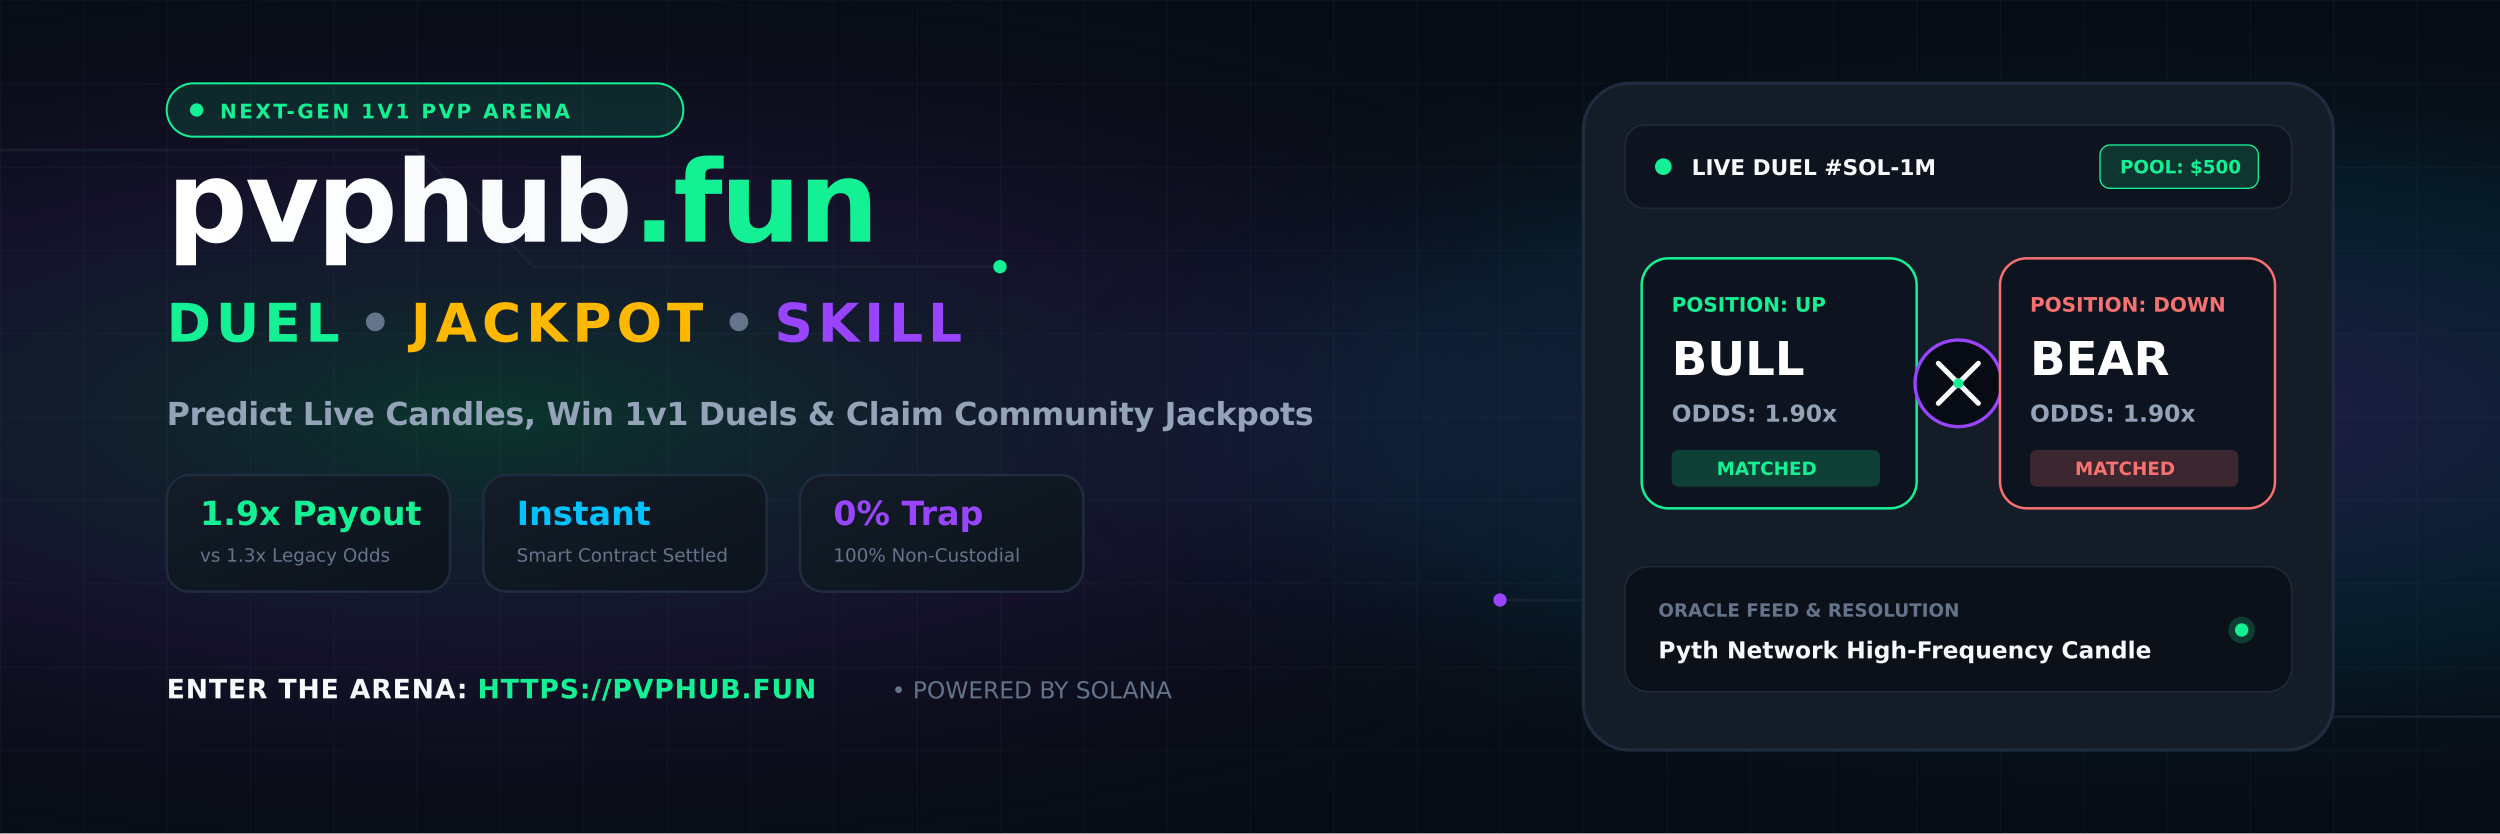
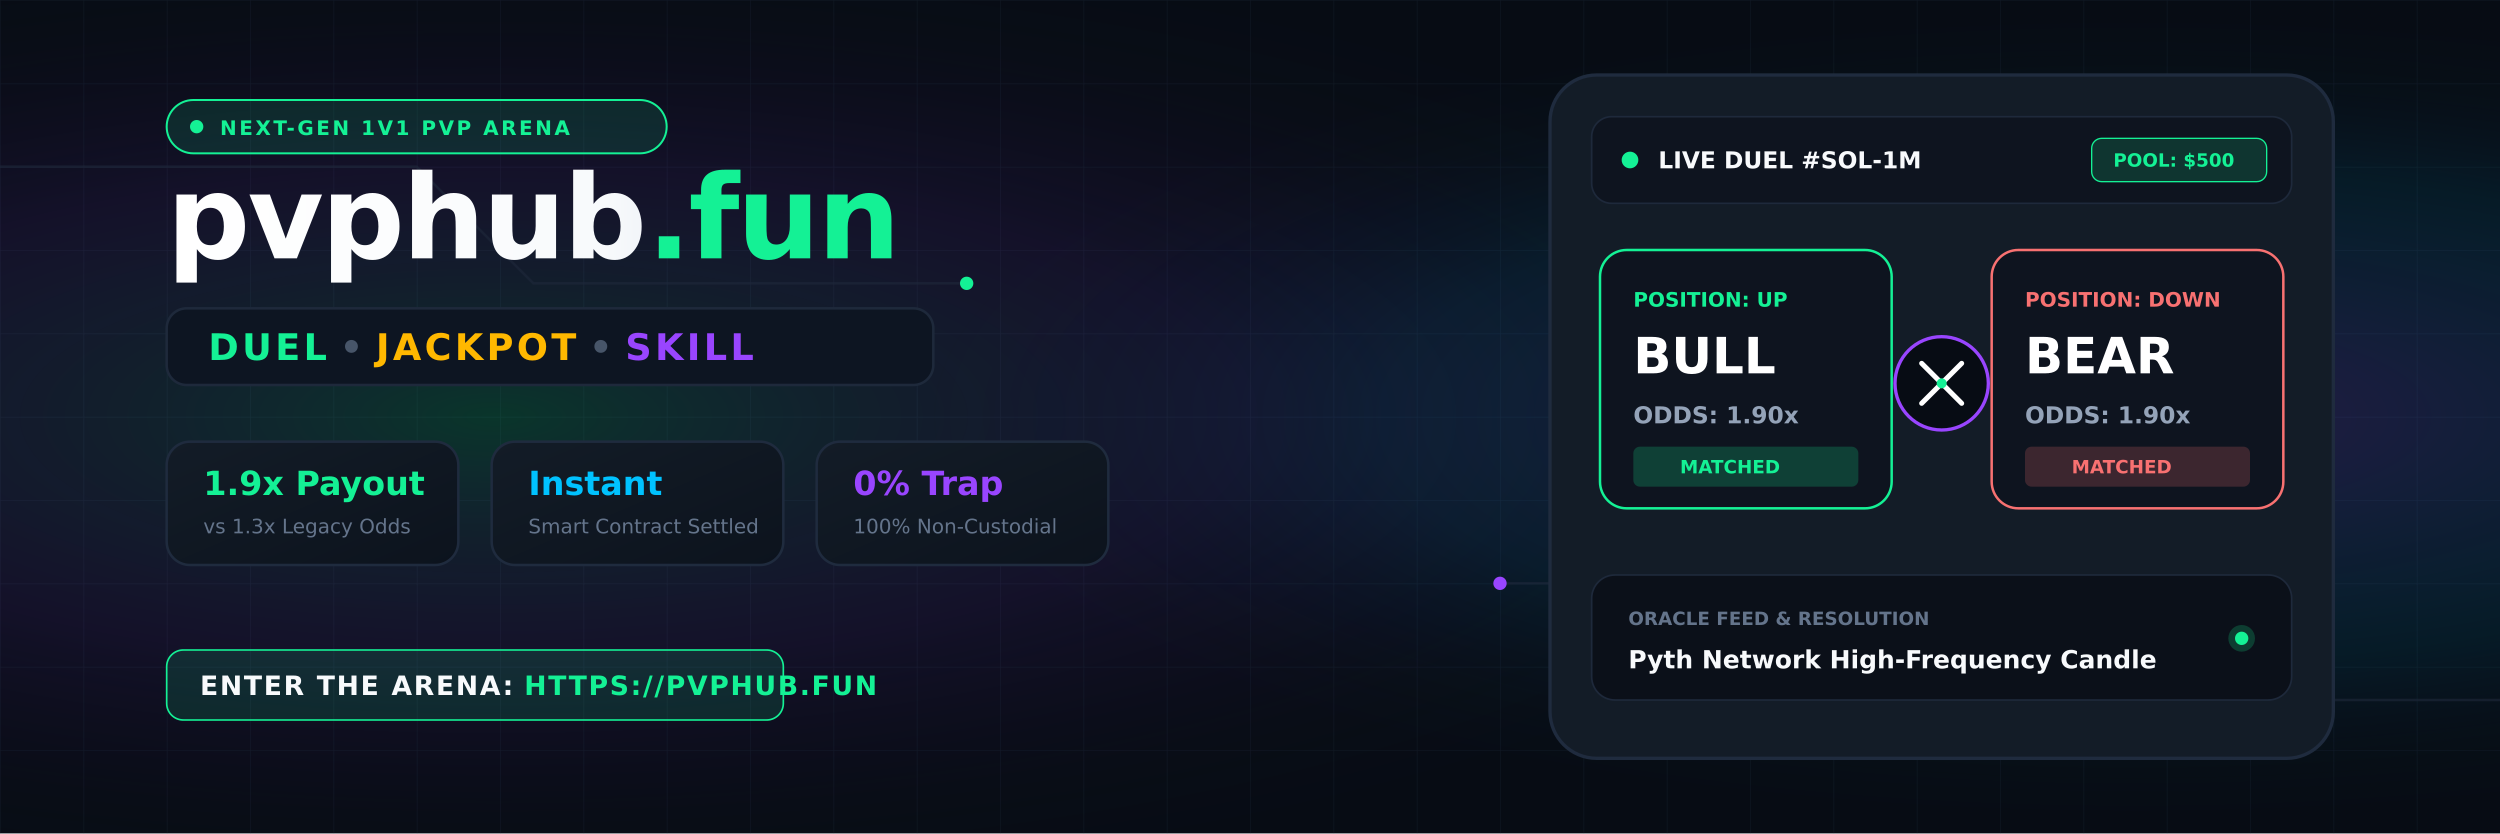
<svg xmlns="http://www.w3.org/2000/svg" viewBox="0 0 1500 500" width="1500" height="500">
  <defs>
    <radialGradient id="bgGlow" cx="20%" cy="50%" r="60%">
      <stop offset="0%" stop-color="#14F195" stop-opacity="0.18" />
      <stop offset="50%" stop-color="#9945FF" stop-opacity="0.09" />
      <stop offset="100%" stop-color="#070c14" stop-opacity="0" />
    </radialGradient>
    <radialGradient id="rightGlow" cx="85%" cy="50%" r="50%">
      <stop offset="0%" stop-color="#9945FF" stop-opacity="0.22" />
      <stop offset="60%" stop-color="#00C2FF" stop-opacity="0.08" />
      <stop offset="100%" stop-color="#070c14" stop-opacity="0" />
    </radialGradient>
    <linearGradient id="textGrad" x1="0%" y1="0%" x2="100%" y2="0%">
      <stop offset="0%" stop-color="#FFFFFF" />
      <stop offset="60%" stop-color="#F8FAFC" />
      <stop offset="100%" stop-color="#CBD5E1" />
    </linearGradient>
    <linearGradient id="cardGrad" x1="0%" y1="0%" x2="100%" y2="100%">
      <stop offset="0%" stop-color="#131c27" />
      <stop offset="100%" stop-color="#0c131d" />
    </linearGradient>
    <pattern id="grid" width="50" height="50" patternUnits="userSpaceOnUse">
      <path d="M 50 0 L 0 0 0 50" fill="none" stroke="#1e293b" stroke-width="0.75" stroke-opacity="0.4" />
    </pattern>
  </defs>
  <rect width="1500" height="500" fill="#070c14" />
  <rect width="1500" height="500" fill="url(#grid)" />
  <rect width="1500" height="500" fill="url(#bgGlow)" />
  <rect width="1500" height="500" fill="url(#rightGlow)" />
-   <path d="M 0 90 L 250 90 L 320 160 L 600 160" fill="none" stroke="#1e293b" stroke-width="1.5" stroke-opacity="0.6" />
-   <circle cx="600" cy="160" r="4" fill="#14F195" />
-   <path d="M 900 360 L 1150 360 L 1220 430 L 1500 430" fill="none" stroke="#1e293b" stroke-width="1.5" stroke-opacity="0.6" />
-   <circle cx="900" cy="360" r="4" fill="#9945FF" />
-   <g transform="translate(100, 50)">
-     <rect x="0" y="0" width="310" height="32" rx="16" fill="#14F195" fill-opacity="0.12" stroke="#14F195" stroke-width="1.2" />
+   <path d="M 0 100 L 250 100 L 320 170 L 580 170" fill="none" stroke="#1e293b" stroke-width="1.5" stroke-opacity="0.6" />
+   <circle cx="580" cy="170" r="4" fill="#14F195" />
+   <path d="M 900 350 L 1150 350 L 1220 420 L 1500 420" fill="none" stroke="#1e293b" stroke-width="1.5" stroke-opacity="0.6" />
+   <circle cx="900" cy="350" r="4" fill="#9945FF" />
+   <g transform="translate(100, 60)">
+     <rect x="0" y="0" width="300" height="32" rx="16" fill="#14F195" fill-opacity="0.12" stroke="#14F195" stroke-width="1.2" />
    <circle cx="18" cy="16" r="4" fill="#14F195" />
    <text x="32" y="21" font-family="DejaVu Sans, Arial, sans-serif" font-size="12" font-weight="bold" fill="#14F195" letter-spacing="1.5">NEXT-GEN 1V1 PVP ARENA</text>
  </g>
-   <text x="100" y="145" font-family="DejaVu Sans, Arial, sans-serif" font-size="68" font-weight="900" fill="url(#textGrad)" letter-spacing="-1.5">
+   <text x="100" y="155" font-family="DejaVu Sans, Arial, sans-serif" font-size="70" font-weight="900" fill="url(#textGrad)" letter-spacing="-1.5">
    pvphub<tspan fill="#14F195">.fun</tspan>
  </text>
-   <text x="100" y="205" font-family="DejaVu Sans, Arial, sans-serif" font-size="32" font-weight="900" letter-spacing="3">
-     <tspan fill="#14F195">DUEL</tspan>
-     <tspan fill="#64748B">  •  </tspan>
-     <tspan fill="#FFB800">JACKPOT</tspan>
-     <tspan fill="#64748B">  •  </tspan>
-     <tspan fill="#9945FF">SKILL</tspan>
-   </text>
-   <text x="100" y="255" font-family="DejaVu Sans, Arial, sans-serif" font-size="19" font-weight="600" fill="#94A3B8" letter-spacing="-0.2">
-     Predict Live Candles, Win 1v1 Duels &amp; Claim Community Jackpots
-   </text>
-   <g transform="translate(100, 285)">
-     <rect x="0" y="0" width="170" height="70" rx="14" fill="url(#cardGrad)" stroke="#1f2b3e" stroke-width="1.5" />
-     <text x="20" y="30" font-family="DejaVu Sans, Arial, sans-serif" font-size="20" font-weight="800" fill="#14F195">1.9x Payout</text>
-     <text x="20" y="52" font-family="DejaVu Sans, Arial, sans-serif" font-size="11" font-weight="500" fill="#64748B">vs 1.3x Legacy Odds</text>
-     <rect x="190" y="0" width="170" height="70" rx="14" fill="url(#cardGrad)" stroke="#1f2b3e" stroke-width="1.5" />
-     <text x="210" y="30" font-family="DejaVu Sans, Arial, sans-serif" font-size="20" font-weight="800" fill="#00C2FF">Instant</text>
-     <text x="210" y="52" font-family="DejaVu Sans, Arial, sans-serif" font-size="11" font-weight="500" fill="#64748B">Smart Contract Settled</text>
-     <rect x="380" y="0" width="170" height="70" rx="14" fill="url(#cardGrad)" stroke="#1f2b3e" stroke-width="1.5" />
-     <text x="400" y="30" font-family="DejaVu Sans, Arial, sans-serif" font-size="20" font-weight="800" fill="#9945FF">0% Trap</text>
-     <text x="400" y="52" font-family="DejaVu Sans, Arial, sans-serif" font-size="11" font-weight="500" fill="#64748B">100% Non-Custodial</text>
+   <g transform="translate(100, 185)">
+     <rect x="0" y="0" width="460" height="46" rx="12" fill="#0d1522" stroke="#1e293b" stroke-width="1.5" />
+     <text x="25" y="31" font-family="DejaVu Sans, Arial, sans-serif" font-size="22" font-weight="900" letter-spacing="2">
+       <tspan fill="#14F195">DUEL</tspan>
+       <tspan fill="#475569">   •   </tspan>
+       <tspan fill="#FFB800">JACKPOT</tspan>
+       <tspan fill="#475569">   •   </tspan>
+       <tspan fill="#9945FF">SKILL</tspan>
+     </text>
  </g>
-   <g transform="translate(100, 395)">
-     <text x="0" y="24" font-family="DejaVu Sans, Arial, sans-serif" font-size="16" font-weight="bold" fill="#F8FAFC" letter-spacing="0.5">
+   <g transform="translate(100, 265)">
+     <rect x="0" y="0" width="175" height="74" rx="14" fill="url(#cardGrad)" stroke="#1f2b3e" stroke-width="1.5" />
+     <text x="22" y="32" font-family="DejaVu Sans, Arial, sans-serif" font-size="20" font-weight="800" fill="#14F195">1.9x Payout</text>
+     <text x="22" y="55" font-family="DejaVu Sans, Arial, sans-serif" font-size="12" font-weight="500" fill="#64748B">vs 1.3x Legacy Odds</text>
+     <rect x="195" y="0" width="175" height="74" rx="14" fill="url(#cardGrad)" stroke="#1f2b3e" stroke-width="1.5" />
+     <text x="217" y="32" font-family="DejaVu Sans, Arial, sans-serif" font-size="20" font-weight="800" fill="#00C2FF">Instant</text>
+     <text x="217" y="55" font-family="DejaVu Sans, Arial, sans-serif" font-size="12" font-weight="500" fill="#64748B">Smart Contract Settled</text>
+     <rect x="390" y="0" width="175" height="74" rx="14" fill="url(#cardGrad)" stroke="#1f2b3e" stroke-width="1.5" />
+     <text x="412" y="32" font-family="DejaVu Sans, Arial, sans-serif" font-size="20" font-weight="800" fill="#9945FF">0% Trap</text>
+     <text x="412" y="55" font-family="DejaVu Sans, Arial, sans-serif" font-size="12" font-weight="500" fill="#64748B">100% Non-Custodial</text>
+   </g>
+   <g transform="translate(100, 390)">
+     <rect x="0" y="0" width="370" height="42" rx="10" fill="#14F195" fill-opacity="0.12" stroke="#14F195" stroke-width="1" />
+     <text x="20" y="27" font-family="DejaVu Sans, Arial, sans-serif" font-size="16" font-weight="bold" fill="#F8FAFC" letter-spacing="1">
      ENTER THE ARENA: <tspan fill="#14F195">HTTPS://PVPHUB.FUN</tspan>
    </text>
-     <text x="435" y="24" font-family="DejaVu Sans, Arial, sans-serif" font-size="14" fill="#64748B">
-       • POWERED BY SOLANA
-     </text>
  </g>
-   <g transform="translate(950, 50)">
-     <rect x="0" y="0" width="450" height="400" rx="28" fill="#131c27" stroke="#1f2b3e" stroke-width="2" />
-     <rect x="25" y="25" width="400" height="50" rx="12" fill="#0e141f" stroke="#1e293b" stroke-width="1" />
-     <circle cx="48" cy="50" r="5" fill="#14F195" />
-     <text x="65" y="55" font-family="DejaVu Sans, Arial, sans-serif" font-size="13" font-weight="bold" fill="#F8FAFC">LIVE DUEL #SOL-1M</text>
-     <rect x="310" y="37" width="95" height="26" rx="6" fill="#14F195" fill-opacity="0.15" stroke="#14F195" stroke-width="0.8" />
-     <text x="322" y="54" font-family="DejaVu Sans, Arial, sans-serif" font-size="11" font-weight="bold" fill="#14F195">POOL: $500</text>
-     <g transform="translate(35, 105)">
-       <rect x="0" y="0" width="165" height="150" rx="16" fill="#0e141f" stroke="#14F195" stroke-width="1.5" />
-       <text x="18" y="32" font-family="DejaVu Sans, Arial, sans-serif" font-size="12" font-weight="bold" fill="#14F195">POSITION: UP</text>
-       <text x="18" y="70" font-family="DejaVu Sans, Arial, sans-serif" font-size="28" font-weight="900" fill="#FFFFFF">BULL</text>
-       <text x="18" y="98" font-family="DejaVu Sans, Arial, sans-serif" font-size="14" font-weight="bold" fill="#94A3B8">ODDS: 1.90x</text>
-       <rect x="18" y="115" width="125" height="22" rx="4" fill="#14F195" fill-opacity="0.2" />
-       <text x="45" y="130" font-family="DejaVu Sans, Arial, sans-serif" font-size="11" font-weight="bold" fill="#14F195">MATCHED</text>
-       <g transform="translate(190, 55)">
-         <circle cx="0" cy="20" r="26" fill="#070c14" stroke="#9945FF" stroke-width="2" />
+   <g transform="translate(930, 45)">
+     <rect x="0" y="0" width="470" height="410" rx="28" fill="#131c27" stroke="#1f2b3e" stroke-width="2" />
+     <rect x="25" y="25" width="420" height="52" rx="12" fill="#0e141f" stroke="#1e293b" stroke-width="1" />
+     <circle cx="48" cy="51" r="5" fill="#14F195" />
+     <text x="65" y="56" font-family="DejaVu Sans, Arial, sans-serif" font-size="14" font-weight="bold" fill="#F8FAFC">LIVE DUEL #SOL-1M</text>
+     <rect x="325" y="38" width="105" height="26" rx="6" fill="#14F195" fill-opacity="0.15" stroke="#14F195" stroke-width="0.8" />
+     <text x="338" y="55" font-family="DejaVu Sans, Arial, sans-serif" font-size="11" font-weight="bold" fill="#14F195">POOL: $500</text>
+     <g transform="translate(30, 105)">
+       <rect x="0" y="0" width="175" height="155" rx="16" fill="#0e141f" stroke="#14F195" stroke-width="1.5" />
+       <text x="20" y="34" font-family="DejaVu Sans, Arial, sans-serif" font-size="12" font-weight="bold" fill="#14F195">POSITION: UP</text>
+       <text x="20" y="74" font-family="DejaVu Sans, Arial, sans-serif" font-size="30" font-weight="900" fill="#FFFFFF">BULL</text>
+       <text x="20" y="104" font-family="DejaVu Sans, Arial, sans-serif" font-size="14" font-weight="bold" fill="#94A3B8">ODDS: 1.90x</text>
+       <rect x="20" y="118" width="135" height="24" rx="4" fill="#14F195" fill-opacity="0.2" />
+       <text x="48" y="134" font-family="DejaVu Sans, Arial, sans-serif" font-size="11" font-weight="bold" fill="#14F195">MATCHED</text>
+       <g transform="translate(205, 60)">
+         <circle cx="0" cy="20" r="28" fill="#070c14" stroke="#9945FF" stroke-width="2" />
        <line x1="-12" y1="8" x2="12" y2="32" stroke="#FFFFFF" stroke-width="3" stroke-linecap="round" />
        <line x1="12" y1="8" x2="-12" y2="32" stroke="#FFFFFF" stroke-width="3" stroke-linecap="round" />
        <circle cx="0" cy="20" r="3" fill="#14F195" />
      </g>
-       <rect x="215" y="0" width="165" height="150" rx="16" fill="#0e141f" stroke="#f87171" stroke-width="1.5" />
-       <text x="233" y="32" font-family="DejaVu Sans, Arial, sans-serif" font-size="12" font-weight="bold" fill="#f87171">POSITION: DOWN</text>
-       <text x="233" y="70" font-family="DejaVu Sans, Arial, sans-serif" font-size="28" font-weight="900" fill="#FFFFFF">BEAR</text>
-       <text x="233" y="98" font-family="DejaVu Sans, Arial, sans-serif" font-size="14" font-weight="bold" fill="#94A3B8">ODDS: 1.90x</text>
-       <rect x="233" y="115" width="125" height="22" rx="4" fill="#f87171" fill-opacity="0.2" />
-       <text x="260" y="130" font-family="DejaVu Sans, Arial, sans-serif" font-size="11" font-weight="bold" fill="#f87171">MATCHED</text>
+       <rect x="235" y="0" width="175" height="155" rx="16" fill="#0e141f" stroke="#f87171" stroke-width="1.5" />
+       <text x="255" y="34" font-family="DejaVu Sans, Arial, sans-serif" font-size="12" font-weight="bold" fill="#f87171">POSITION: DOWN</text>
+       <text x="255" y="74" font-family="DejaVu Sans, Arial, sans-serif" font-size="30" font-weight="900" fill="#FFFFFF">BEAR</text>
+       <text x="255" y="104" font-family="DejaVu Sans, Arial, sans-serif" font-size="14" font-weight="bold" fill="#94A3B8">ODDS: 1.90x</text>
+       <rect x="255" y="118" width="135" height="24" rx="4" fill="#f87171" fill-opacity="0.2" />
+       <text x="283" y="134" font-family="DejaVu Sans, Arial, sans-serif" font-size="11" font-weight="bold" fill="#f87171">MATCHED</text>
    </g>
-     <g transform="translate(25, 290)">
-       <rect x="0" y="0" width="400" height="75" rx="14" fill="#0b1019" stroke="#1e293b" stroke-width="1" />
-       <text x="20" y="30" font-family="DejaVu Sans, Arial, sans-serif" font-size="11" font-weight="bold" fill="#64748B">ORACLE FEED &amp; RESOLUTION</text>
-       <text x="20" y="55" font-family="DejaVu Sans, Arial, sans-serif" font-size="14" font-weight="bold" fill="#F8FAFC">Pyth Network High-Frequency Candle</text>
-       <circle cx="370" cy="38" r="8" fill="#14F195" fill-opacity="0.2" />
-       <circle cx="370" cy="38" r="4" fill="#14F195" />
+     <g transform="translate(25, 300)">
+       <rect x="0" y="0" width="420" height="75" rx="14" fill="#0b1019" stroke="#1e293b" stroke-width="1" />
+       <text x="22" y="30" font-family="DejaVu Sans, Arial, sans-serif" font-size="11" font-weight="bold" fill="#64748B">ORACLE FEED &amp; RESOLUTION</text>
+       <text x="22" y="56" font-family="DejaVu Sans, Arial, sans-serif" font-size="15" font-weight="bold" fill="#F8FAFC">Pyth Network High-Frequency Candle</text>
+       <circle cx="390" cy="38" r="8" fill="#14F195" fill-opacity="0.2" />
+       <circle cx="390" cy="38" r="4" fill="#14F195" />
    </g>
  </g>
</svg>
